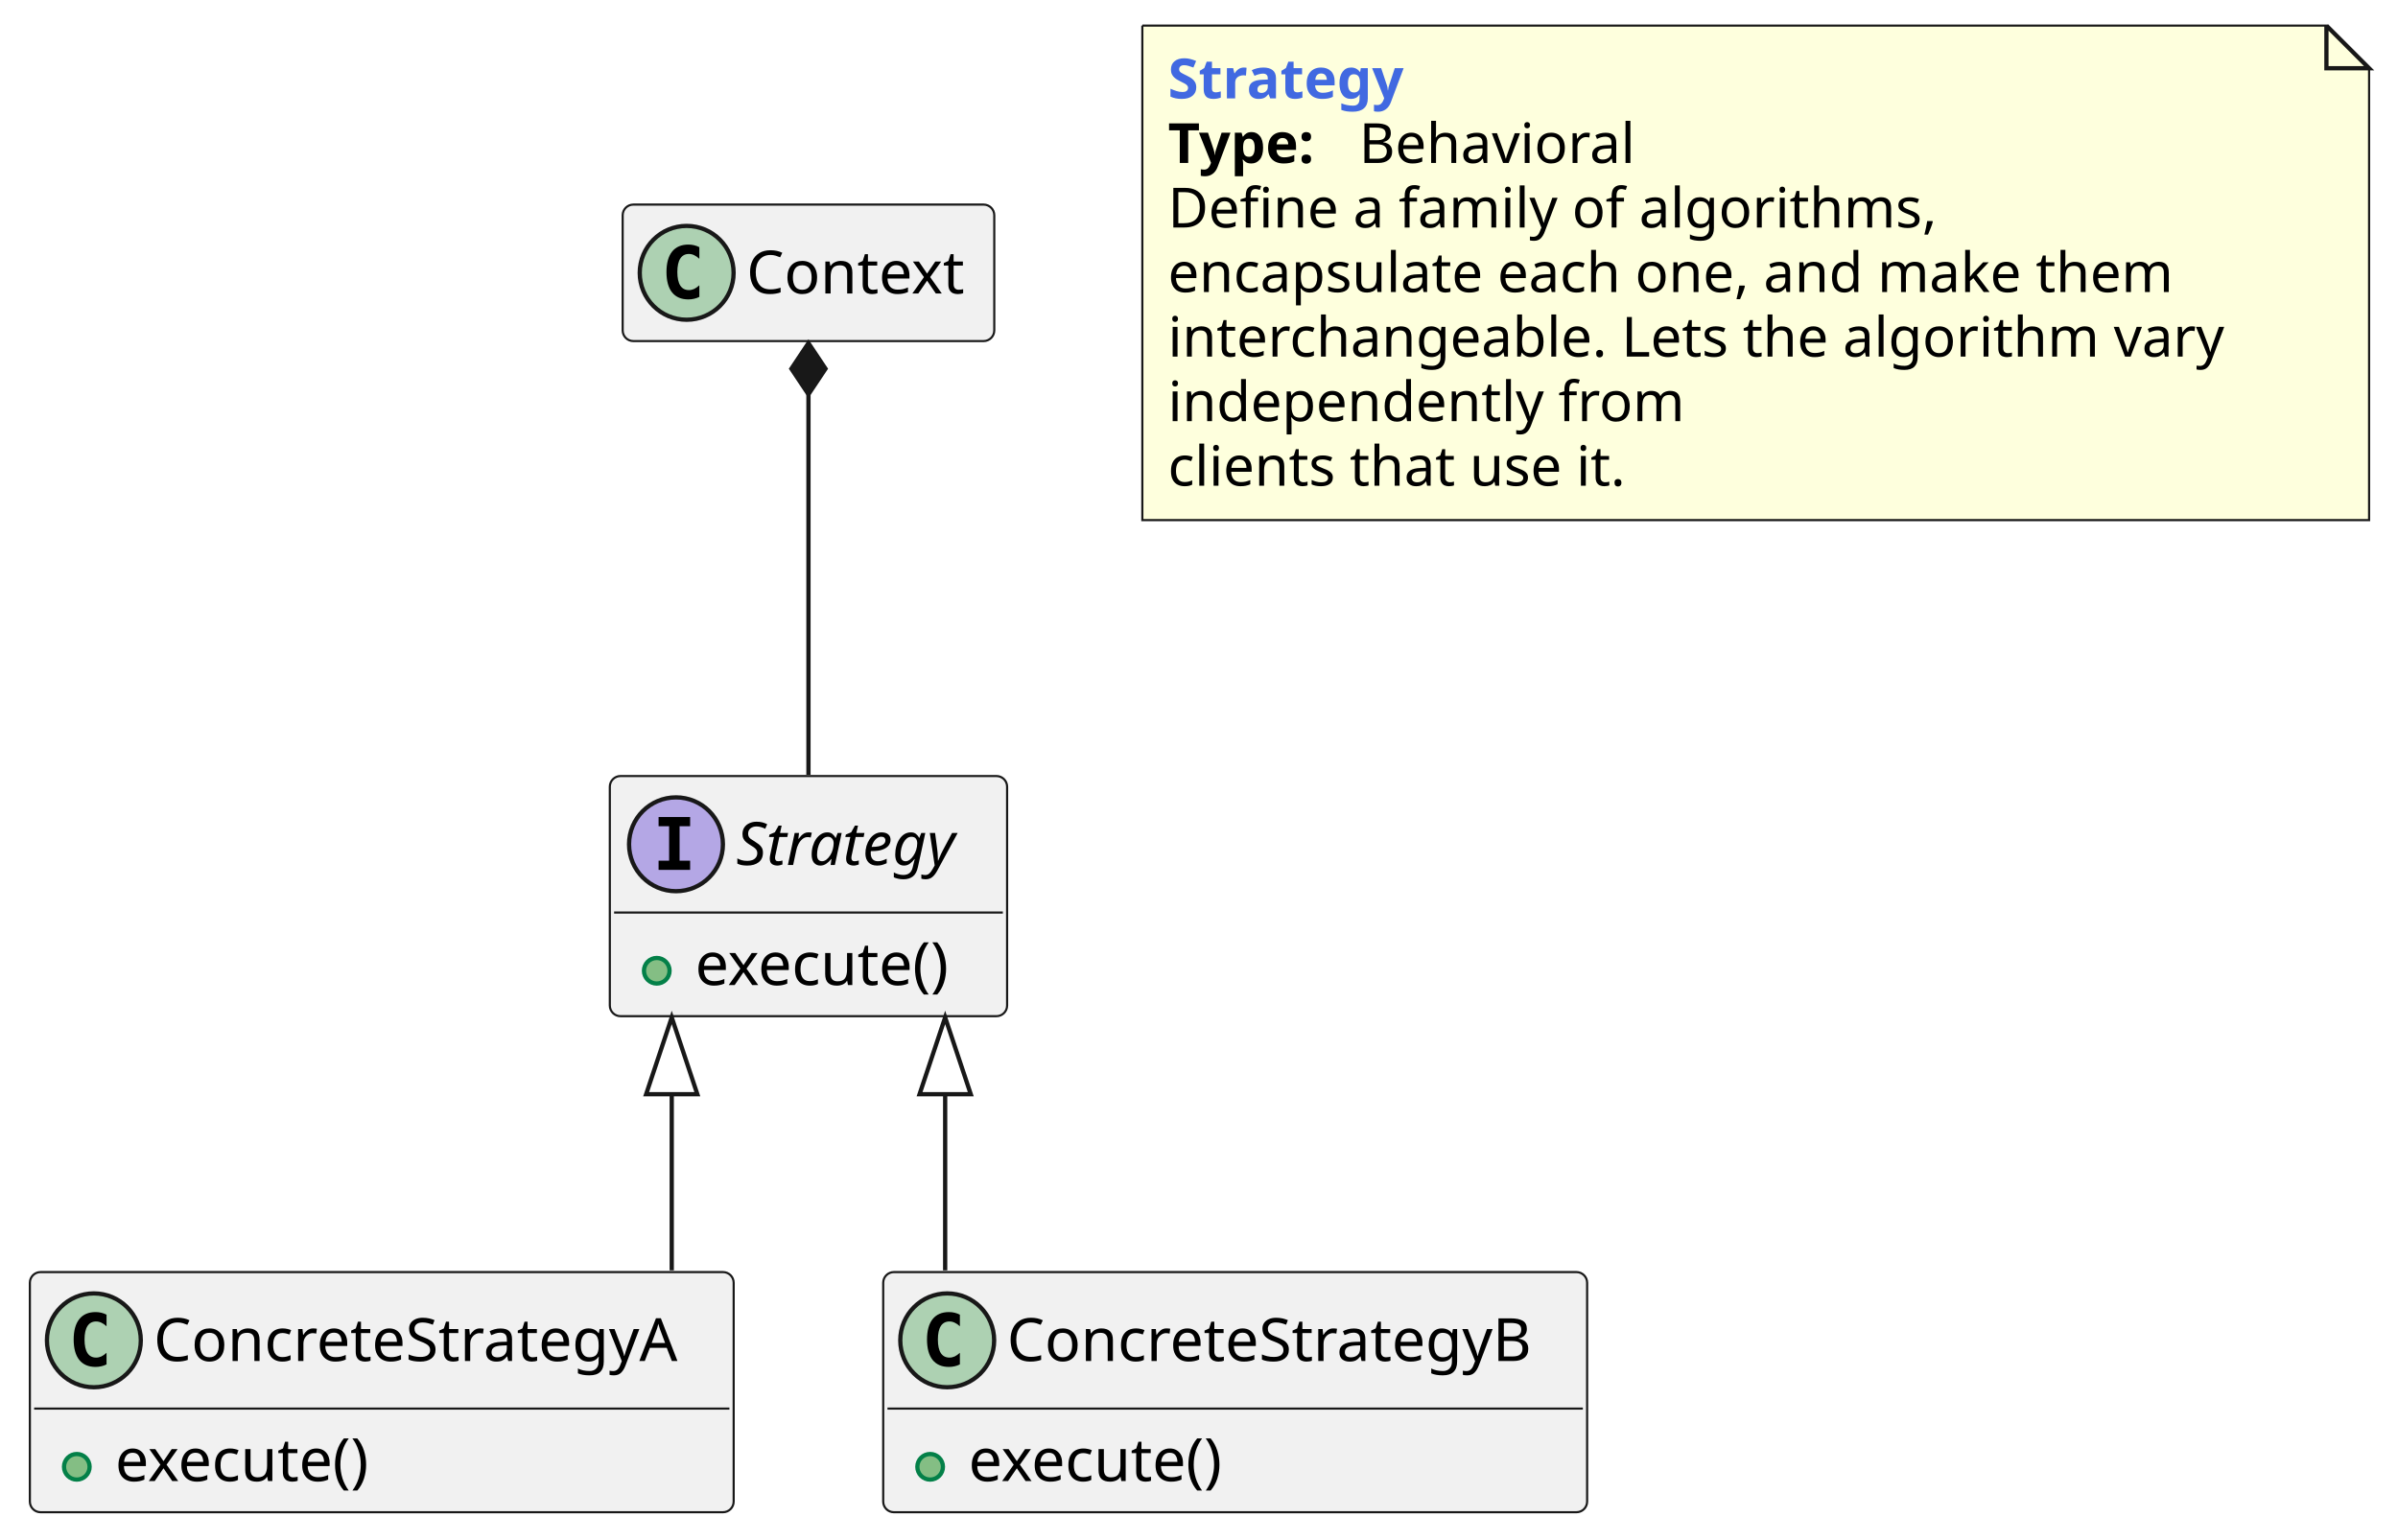
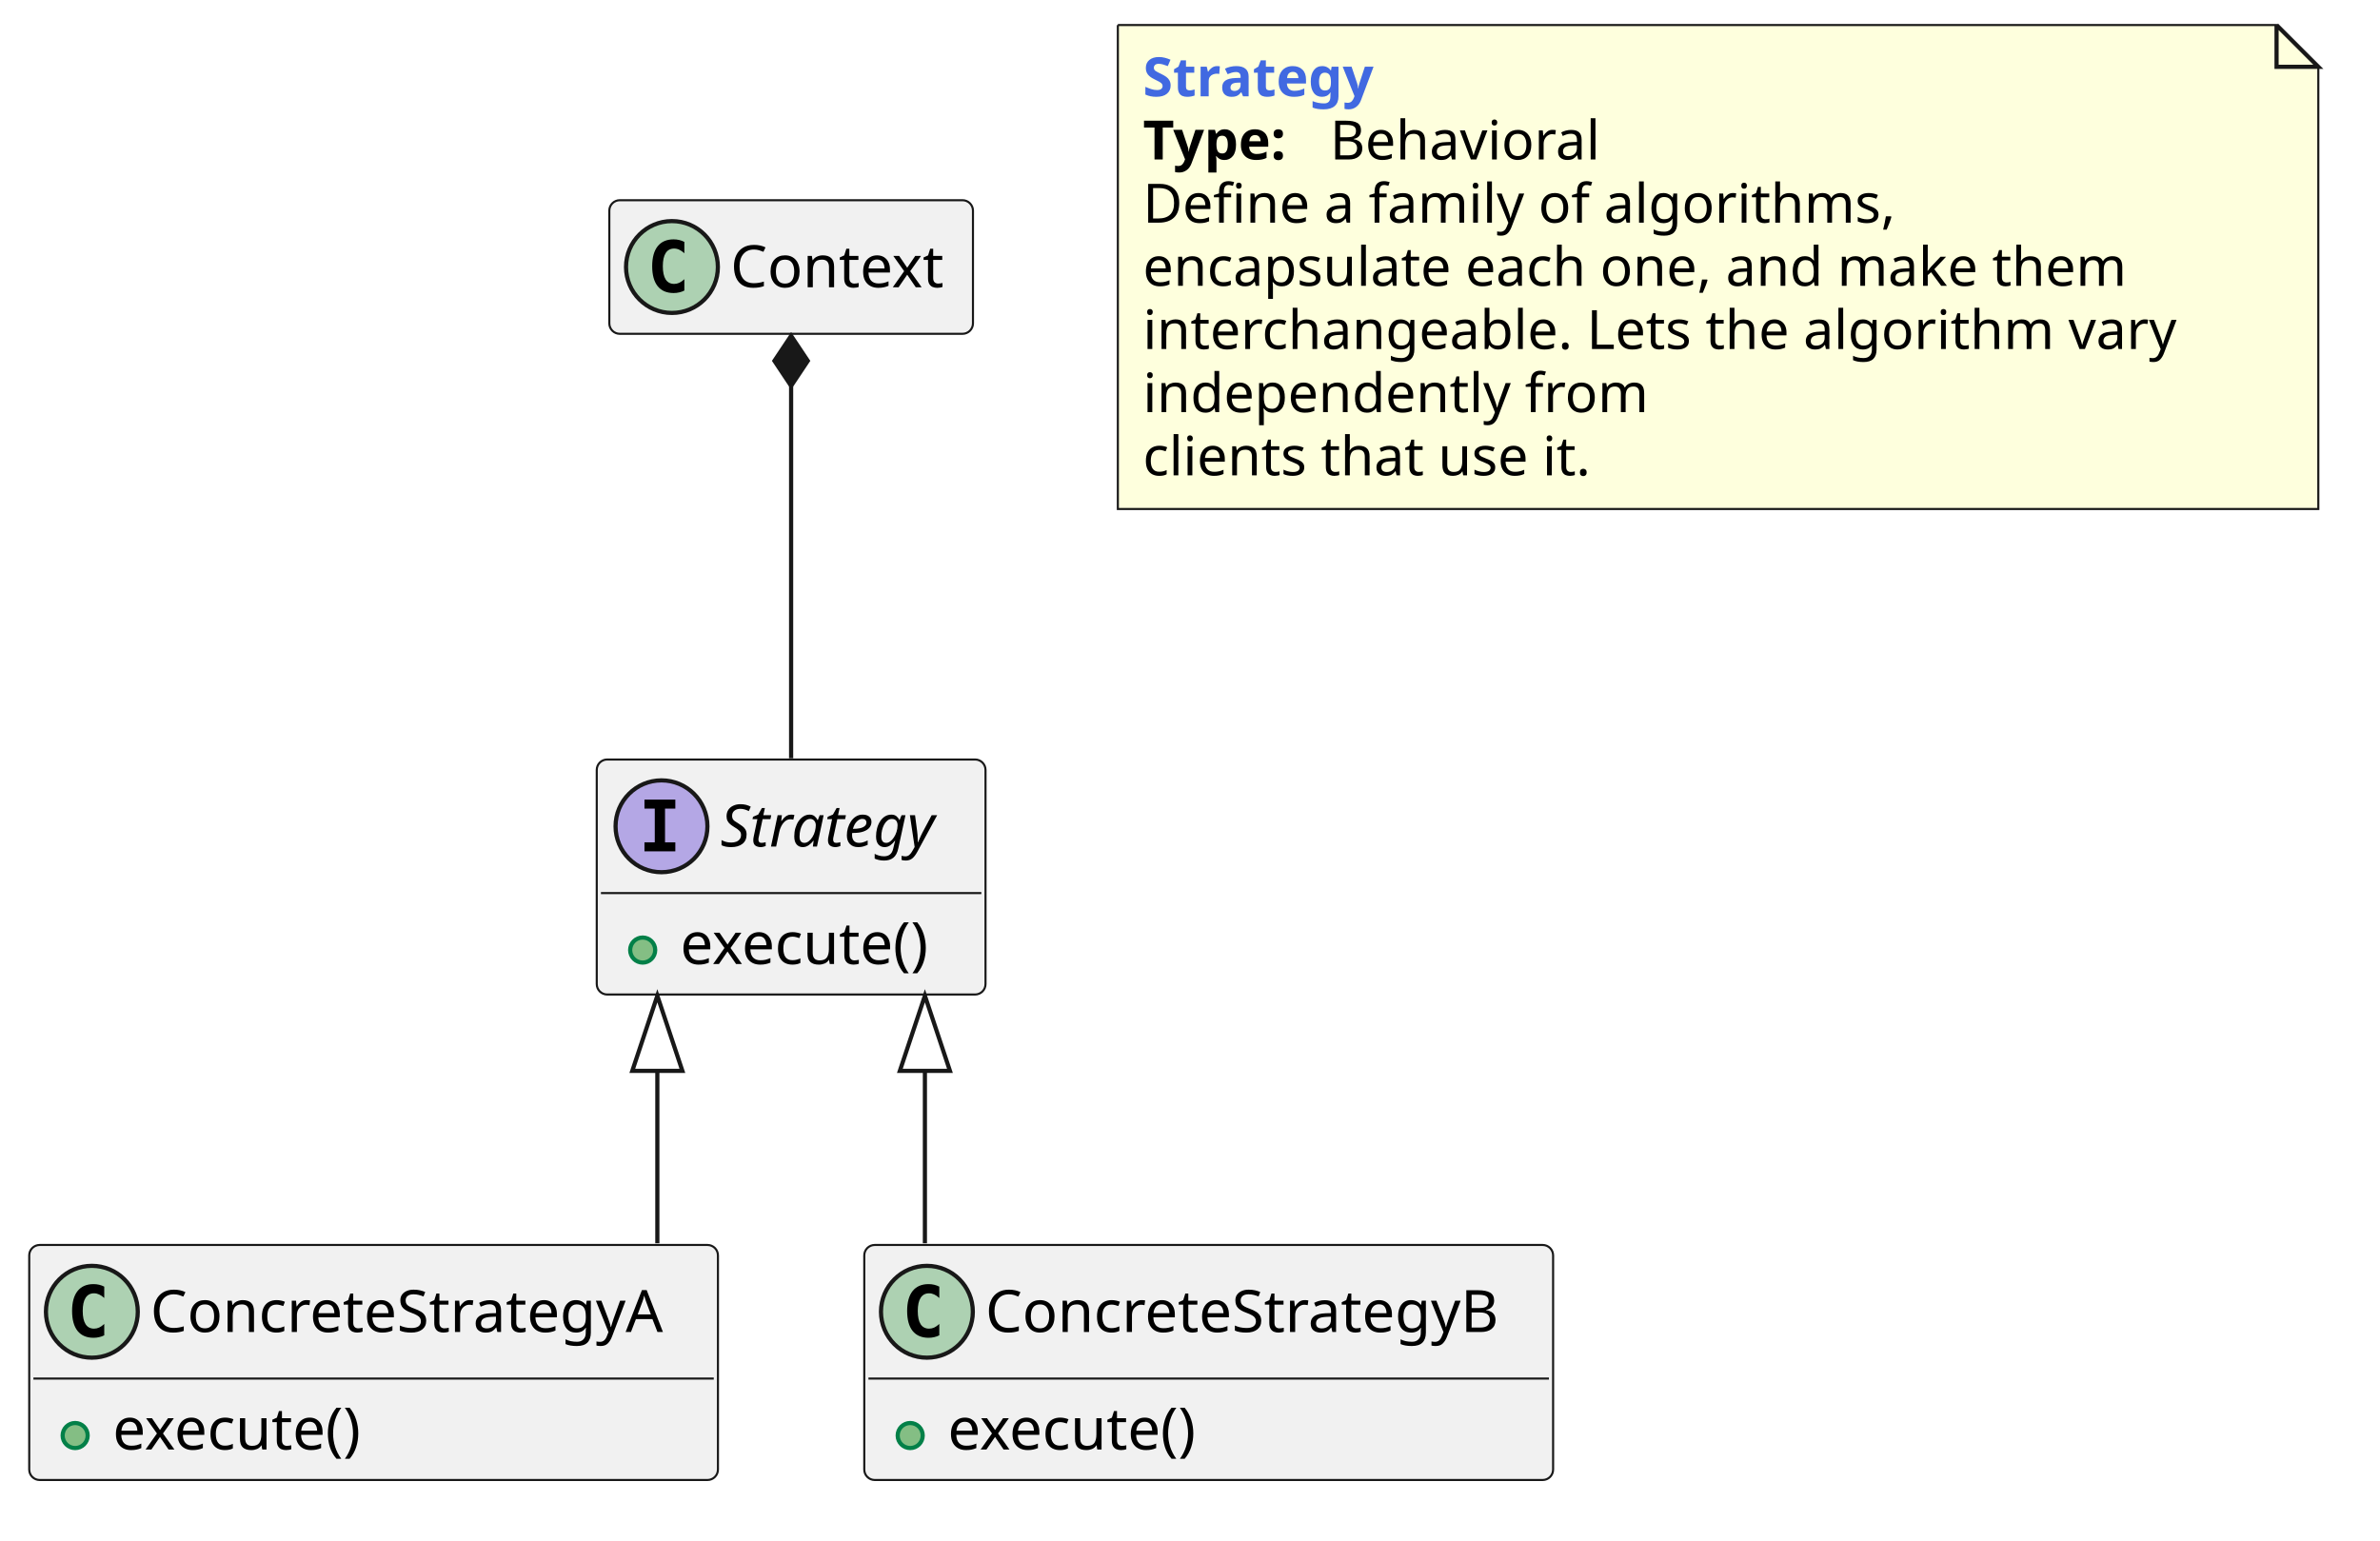
- <svg xmlns="http://www.w3.org/2000/svg" contentStyleType="text/css" data-diagram-type="CLASS" height="361px" preserveAspectRatio="none" style="width:562px;height:361px;" version="1.1" viewBox="0 0 562 361" width="562px" zoomAndPan="magnify">
+ <svg xmlns="http://www.w3.org/2000/svg" contentStyleType="text/css" data-diagram-type="CLASS" height="369px" preserveAspectRatio="none" style="width:570px;height:369px;" version="1.1" viewBox="0 0 570 369" width="570px" zoomAndPan="magnify">
  <defs />
  <g>
    <g class="entity" data-qualified-name="Context" data-source-line="6" id="ent0002">
      <rect fill="#F1F1F1" height="32" rx="2.5" ry="2.5" style="stroke:#181818;stroke-width:0.5;" width="87.091" x="145.93" y="47.96" />
      <ellipse cx="160.93" cy="63.96" fill="#ADD1B2" rx="11" ry="11" style="stroke:#181818;stroke-width:1;" />
      <path d="M163.899,69.601 Q163.321,69.897 162.68,70.038 Q162.039,70.194 161.336,70.194 Q158.836,70.194 157.508,68.554 Q156.196,66.897 156.196,63.773 Q156.196,60.648 157.508,58.991 Q158.836,57.335 161.336,57.335 Q162.039,57.335 162.68,57.491 Q163.336,57.648 163.899,57.944 L163.899,60.663 Q163.274,60.085 162.68,59.819 Q162.086,59.538 161.461,59.538 Q160.118,59.538 159.43,60.616 Q158.743,61.679 158.743,63.773 Q158.743,65.866 159.43,66.944 Q160.118,68.007 161.461,68.007 Q162.086,68.007 162.68,67.741 Q163.274,67.46 163.899,66.882 L163.899,69.601 Z " fill="#000000" />
      <text fill="#000000" font-family="sans-serif" font-size="14" lengthAdjust="spacing" textLength="55.091" x="174.93" y="68.807">Context</text>
    </g>
    <g class="entity" data-qualified-name="Strategy" data-source-line="8" id="ent0003">
      <rect fill="#F1F1F1" height="56.297" rx="2.5" ry="2.5" style="stroke:#181818;stroke-width:0.5;" width="93.108" x="142.92" y="181.93" />
      <ellipse cx="158.425" cy="197.93" fill="#B4A7E5" rx="11" ry="11" style="stroke:#181818;stroke-width:1;" />
      <path d="M154.347,193.696 L154.347,191.539 L161.738,191.539 L161.738,193.696 L159.269,193.696 L159.269,201.774 L161.738,201.774 L161.738,203.93 L154.347,203.93 L154.347,201.774 L156.816,201.774 L156.816,193.696 L154.347,193.696 Z " fill="#000000" />
      <text fill="#000000" font-family="sans-serif" font-size="14" font-style="italic" lengthAdjust="spacing" textLength="59.985" x="172.538" y="202.777">Strategy</text>
      <line style="stroke:#181818;stroke-width:0.5;" x1="143.92" x2="235.028" y1="213.93" y2="213.93" />
      <g data-visibility-modifier="PUBLIC_METHOD">
        <ellipse cx="153.92" cy="227.578" fill="#84BE84" rx="3" ry="3" style="stroke:#038048;stroke-width:1;" />
      </g>
      <text fill="#000000" font-family="sans-serif" font-size="14" lengthAdjust="spacing" textLength="67.108" x="162.92" y="230.925">execute()</text>
    </g>
    <g class="entity" data-qualified-name="ConcreteStrategyA" data-source-line="12" id="ent0004">
      <rect fill="#F1F1F1" height="56.297" rx="2.5" ry="2.5" style="stroke:#181818;stroke-width:0.5;" width="164.945" x="7" y="298.22" />
      <ellipse cx="22" cy="314.22" fill="#ADD1B2" rx="11" ry="11" style="stroke:#181818;stroke-width:1;" />
      <path d="M24.969,319.861 Q24.391,320.158 23.75,320.298 Q23.109,320.454 22.406,320.454 Q19.906,320.454 18.578,318.814 Q17.266,317.158 17.266,314.033 Q17.266,310.908 18.578,309.251 Q19.906,307.595 22.406,307.595 Q23.109,307.595 23.75,307.751 Q24.406,307.908 24.969,308.204 L24.969,310.923 Q24.344,310.345 23.75,310.079 Q23.156,309.798 22.531,309.798 Q21.188,309.798 20.5,310.876 Q19.812,311.939 19.812,314.033 Q19.812,316.126 20.5,317.204 Q21.188,318.267 22.531,318.267 Q23.156,318.267 23.75,318.001 Q24.344,317.72 24.969,317.142 L24.969,319.861 Z " fill="#000000" />
      <text fill="#000000" font-family="sans-serif" font-size="14" lengthAdjust="spacing" textLength="132.945" x="36" y="319.067">ConcreteStrategyA</text>
      <line style="stroke:#181818;stroke-width:0.5;" x1="8" x2="170.945" y1="330.22" y2="330.22" />
      <g data-visibility-modifier="PUBLIC_METHOD">
        <ellipse cx="18" cy="343.868" fill="#84BE84" rx="3" ry="3" style="stroke:#038048;stroke-width:1;" />
      </g>
      <text fill="#000000" font-family="sans-serif" font-size="14" lengthAdjust="spacing" textLength="67.108" x="27" y="347.215">execute()</text>
    </g>
    <g class="entity" data-qualified-name="ConcreteStrategyB" data-source-line="16" id="ent0005">
      <rect fill="#F1F1F1" height="56.297" rx="2.5" ry="2.5" style="stroke:#181818;stroke-width:0.5;" width="164.973" x="206.99" y="298.22" />
      <ellipse cx="221.99" cy="314.22" fill="#ADD1B2" rx="11" ry="11" style="stroke:#181818;stroke-width:1;" />
      <path d="M224.959,319.861 Q224.381,320.158 223.74,320.298 Q223.099,320.454 222.396,320.454 Q219.896,320.454 218.568,318.814 Q217.256,317.158 217.256,314.033 Q217.256,310.908 218.568,309.251 Q219.896,307.595 222.396,307.595 Q223.099,307.595 223.74,307.751 Q224.396,307.908 224.959,308.204 L224.959,310.923 Q224.334,310.345 223.74,310.079 Q223.146,309.798 222.521,309.798 Q221.178,309.798 220.49,310.876 Q219.803,311.939 219.803,314.033 Q219.803,316.126 220.49,317.204 Q221.178,318.267 222.521,318.267 Q223.146,318.267 223.74,318.001 Q224.334,317.72 224.959,317.142 L224.959,319.861 Z " fill="#000000" />
      <text fill="#000000" font-family="sans-serif" font-size="14" lengthAdjust="spacing" textLength="132.973" x="235.99" y="319.067">ConcreteStrategyB</text>
      <line style="stroke:#181818;stroke-width:0.5;" x1="207.99" x2="370.963" y1="330.22" y2="330.22" />
      <g data-visibility-modifier="PUBLIC_METHOD">
        <ellipse cx="217.99" cy="343.868" fill="#84BE84" rx="3" ry="3" style="stroke:#038048;stroke-width:1;" />
      </g>
      <text fill="#000000" font-family="sans-serif" font-size="14" lengthAdjust="spacing" textLength="67.108" x="226.99" y="347.215">execute()</text>
    </g>
    <g class="entity" data-qualified-name="N1" data-source-line="27" id="ent0009">
      <path d="M267.72,6 L267.72,121.93 L555.226,121.93 L555.226,16 L545.226,6 L267.72,6" fill="#FEFFDD" style="stroke:#181818;stroke-width:0.5;" />
      <path d="M545.226,6 L545.226,16 L555.226,16 L545.226,6" fill="#FEFFDD" style="stroke:#181818;stroke-width:1;" />
-       <text fill="#4169E1" font-family="sans-serif" font-size="13" font-weight="bold" lengthAdjust="spacing" textLength="63.572" x="273.72" y="23.067">Strategy</text>
-       <text fill="#000000" font-family="sans-serif" font-size="13" font-weight="bold" lengthAdjust="spacing" textLength="40.663" x="273.72" y="38.2">Type:</text>
+       <text fill="#4169E1" font-family="sans-serif" font-size="13" font-weight="700" lengthAdjust="spacing" textLength="63.572" x="273.72" y="23.067">Strategy</text>
+       <text fill="#000000" font-family="sans-serif" font-size="13" font-weight="700" lengthAdjust="spacing" textLength="40.663" x="273.72" y="38.2">Type:</text>
      <text fill="#000000" font-family="sans-serif" font-size="13" lengthAdjust="spacing" textLength="69.304" x="318.515" y="38.2">Behavioral</text>
      <text fill="#000000" font-family="sans-serif" font-size="13" lengthAdjust="spacing" textLength="193.229" x="273.72" y="53.333">Define a family of algorithms,</text>
      <text fill="#000000" font-family="sans-serif" font-size="13" lengthAdjust="spacing" textLength="254.236" x="273.72" y="68.465">encapsulate each one, and make them</text>
      <text fill="#000000" font-family="sans-serif" font-size="13" lengthAdjust="spacing" textLength="266.506" x="273.72" y="83.598">interchangeable. Lets the algorithm vary</text>
      <text fill="#000000" font-family="sans-serif" font-size="13" lengthAdjust="spacing" textLength="128.153" x="273.72" y="98.731">independently from</text>
      <text fill="#000000" font-family="sans-serif" font-size="13" lengthAdjust="spacing" textLength="117.127" x="273.72" y="113.864">clients that use it.</text>
    </g>
    <g class="link" data-entity-1="ent0002" data-entity-2="ent0003" data-link-type="composition" data-source-line="22" id="lnk6">
      <path codeLine="22" d="M189.47,92.44 C189.47,116.99 189.47,151.52 189.47,181.64" fill="none" id="Context-backto-Strategy" style="stroke:#181818;stroke-width:1;" />
      <polygon fill="#181818" points="189.47,80.44,185.47,86.44,189.47,92.44,193.47,86.44,189.47,80.44" style="stroke:#181818;stroke-width:1;" />
    </g>
    <g class="link" data-entity-1="ent0003" data-entity-2="ent0004" data-link-type="extension" data-source-line="23" id="lnk7">
      <path codeLine="23" d="M157.43,256.52 C157.43,274.55 157.43,279.77 157.43,297.81" fill="none" id="Strategy-backto-ConcreteStrategyA" style="stroke:#181818;stroke-width:1;" />
      <polygon fill="none" points="157.43,238.52,151.43,256.52,163.43,256.52,157.43,238.52" style="stroke:#181818;stroke-width:1;" />
    </g>
    <g class="link" data-entity-1="ent0003" data-entity-2="ent0005" data-link-type="extension" data-source-line="24" id="lnk8">
      <path codeLine="24" d="M221.51,256.52 C221.51,274.55 221.51,279.77 221.51,297.81" fill="none" id="Strategy-backto-ConcreteStrategyB" style="stroke:#181818;stroke-width:1;" />
      <polygon fill="none" points="221.51,238.52,215.51,256.52,227.51,256.52,221.51,238.52" style="stroke:#181818;stroke-width:1;" />
    </g>
  </g>
</svg>
